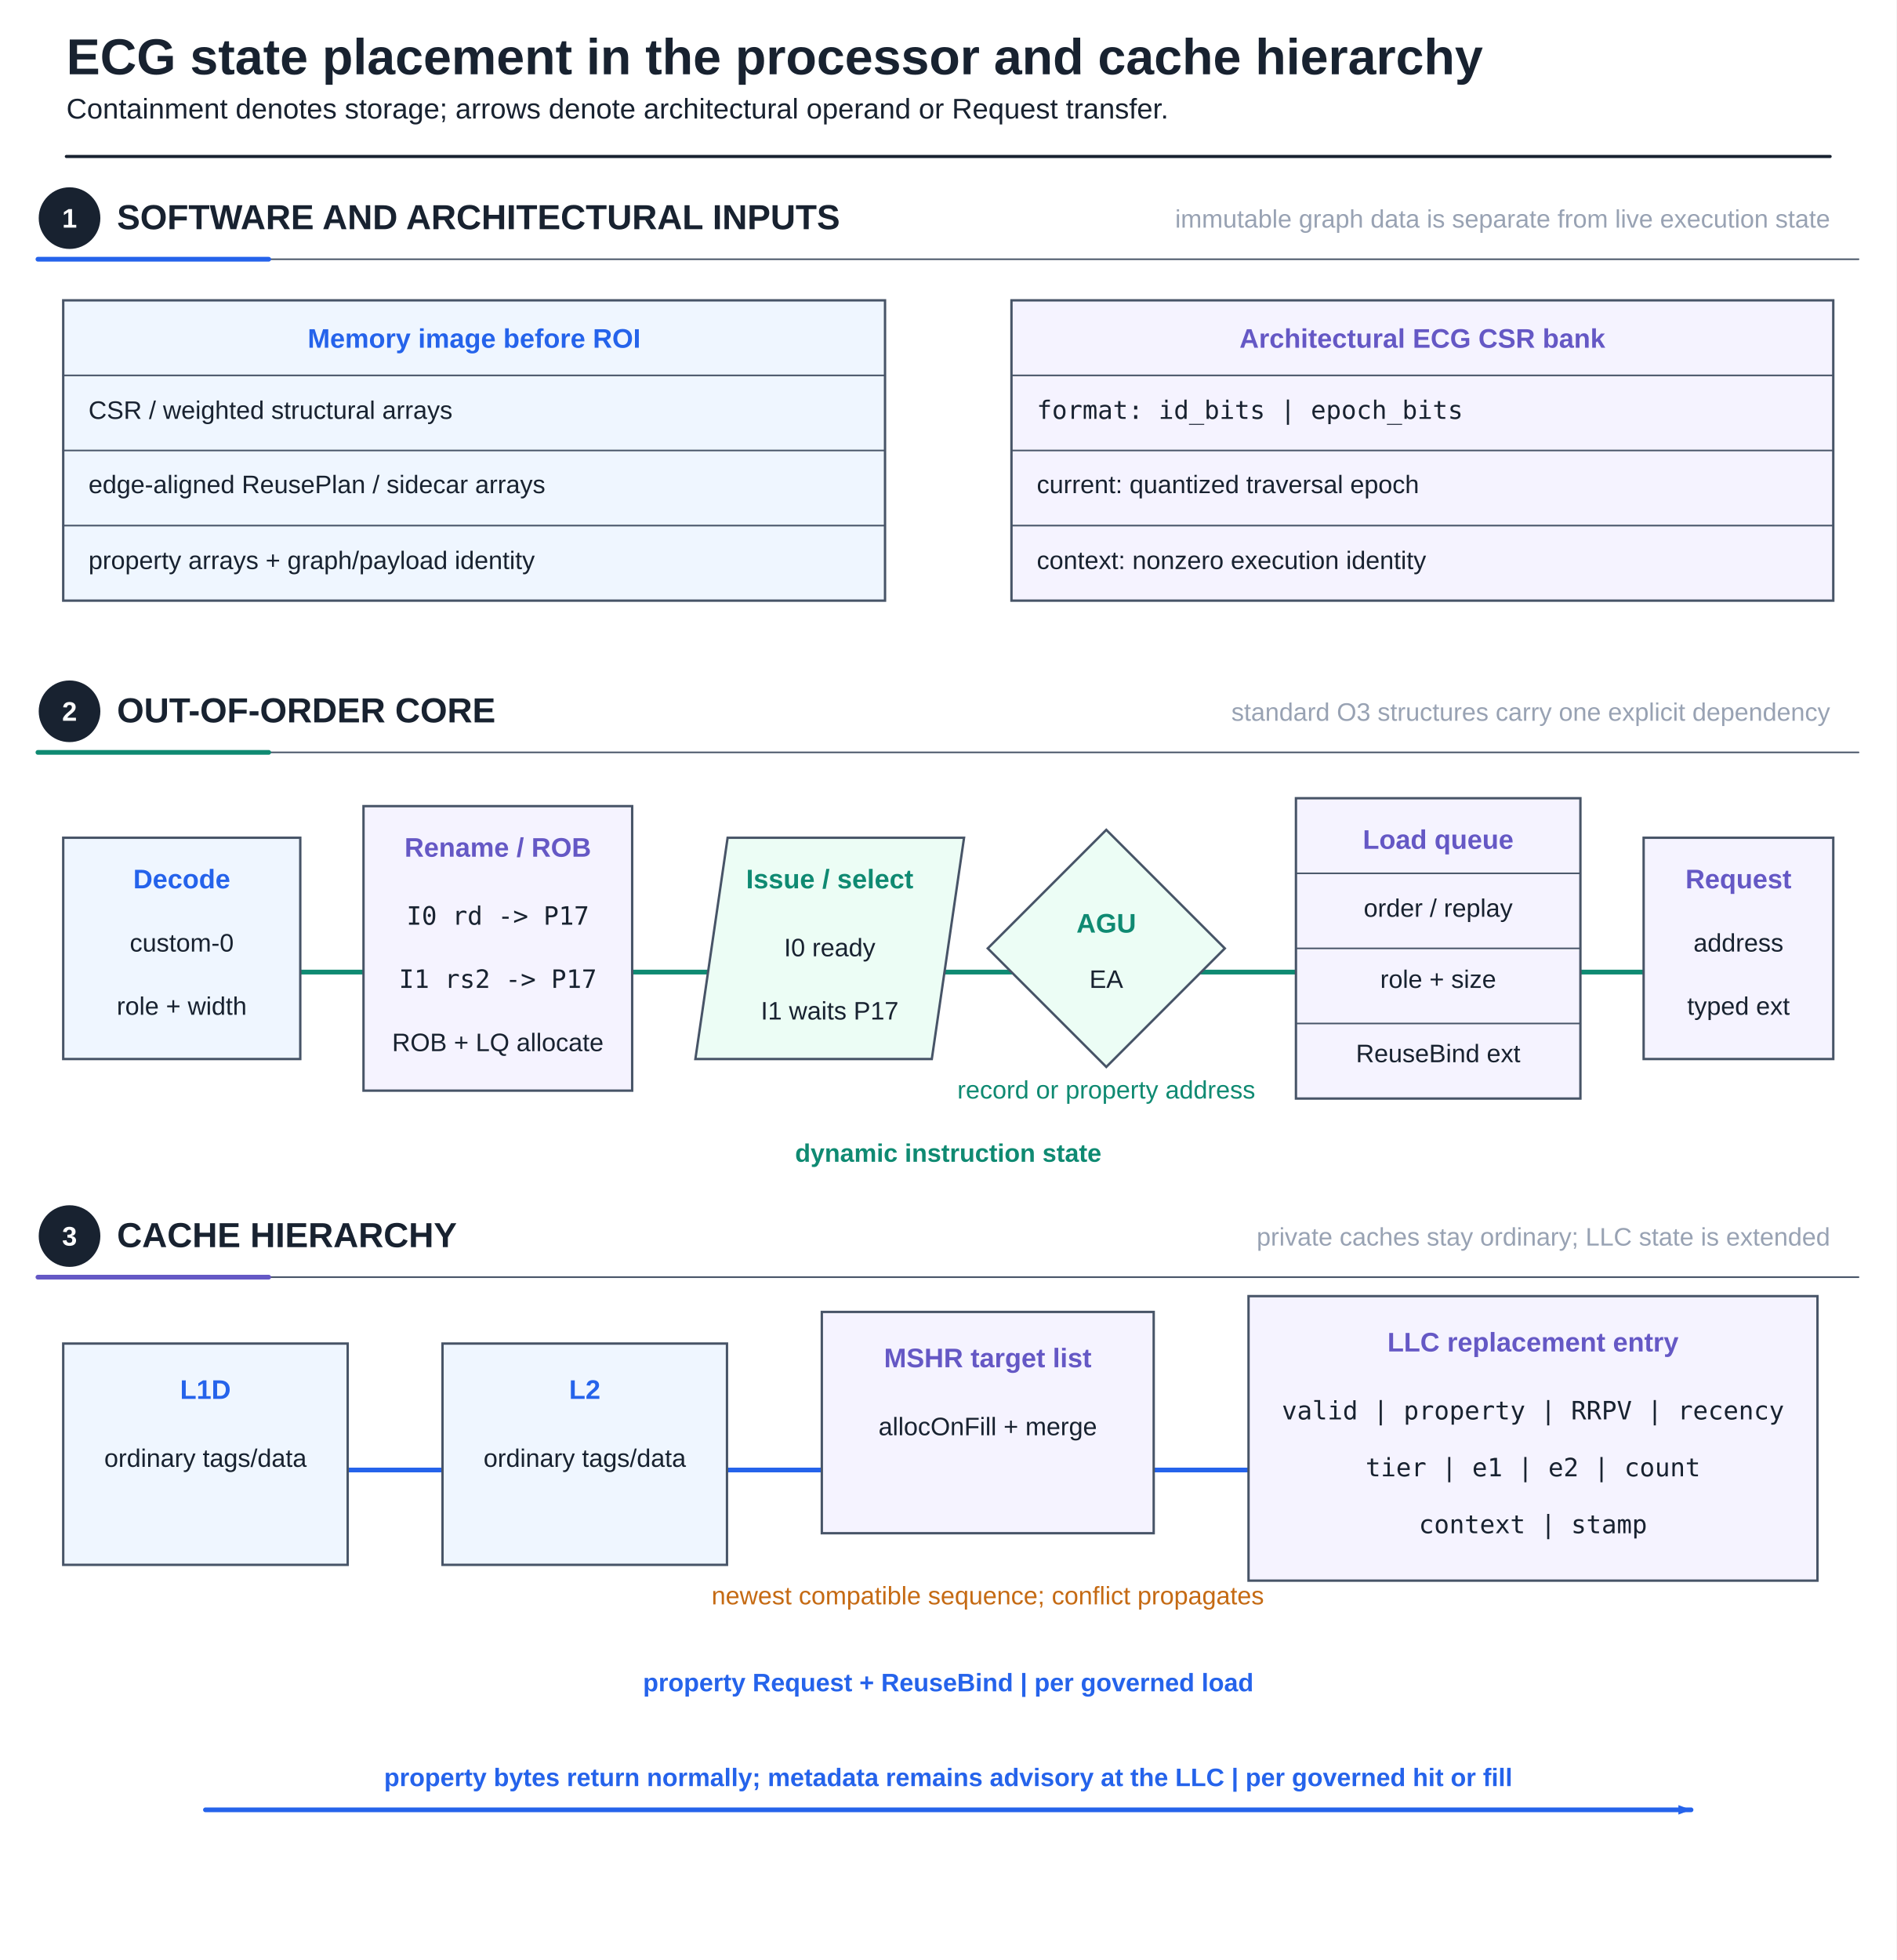
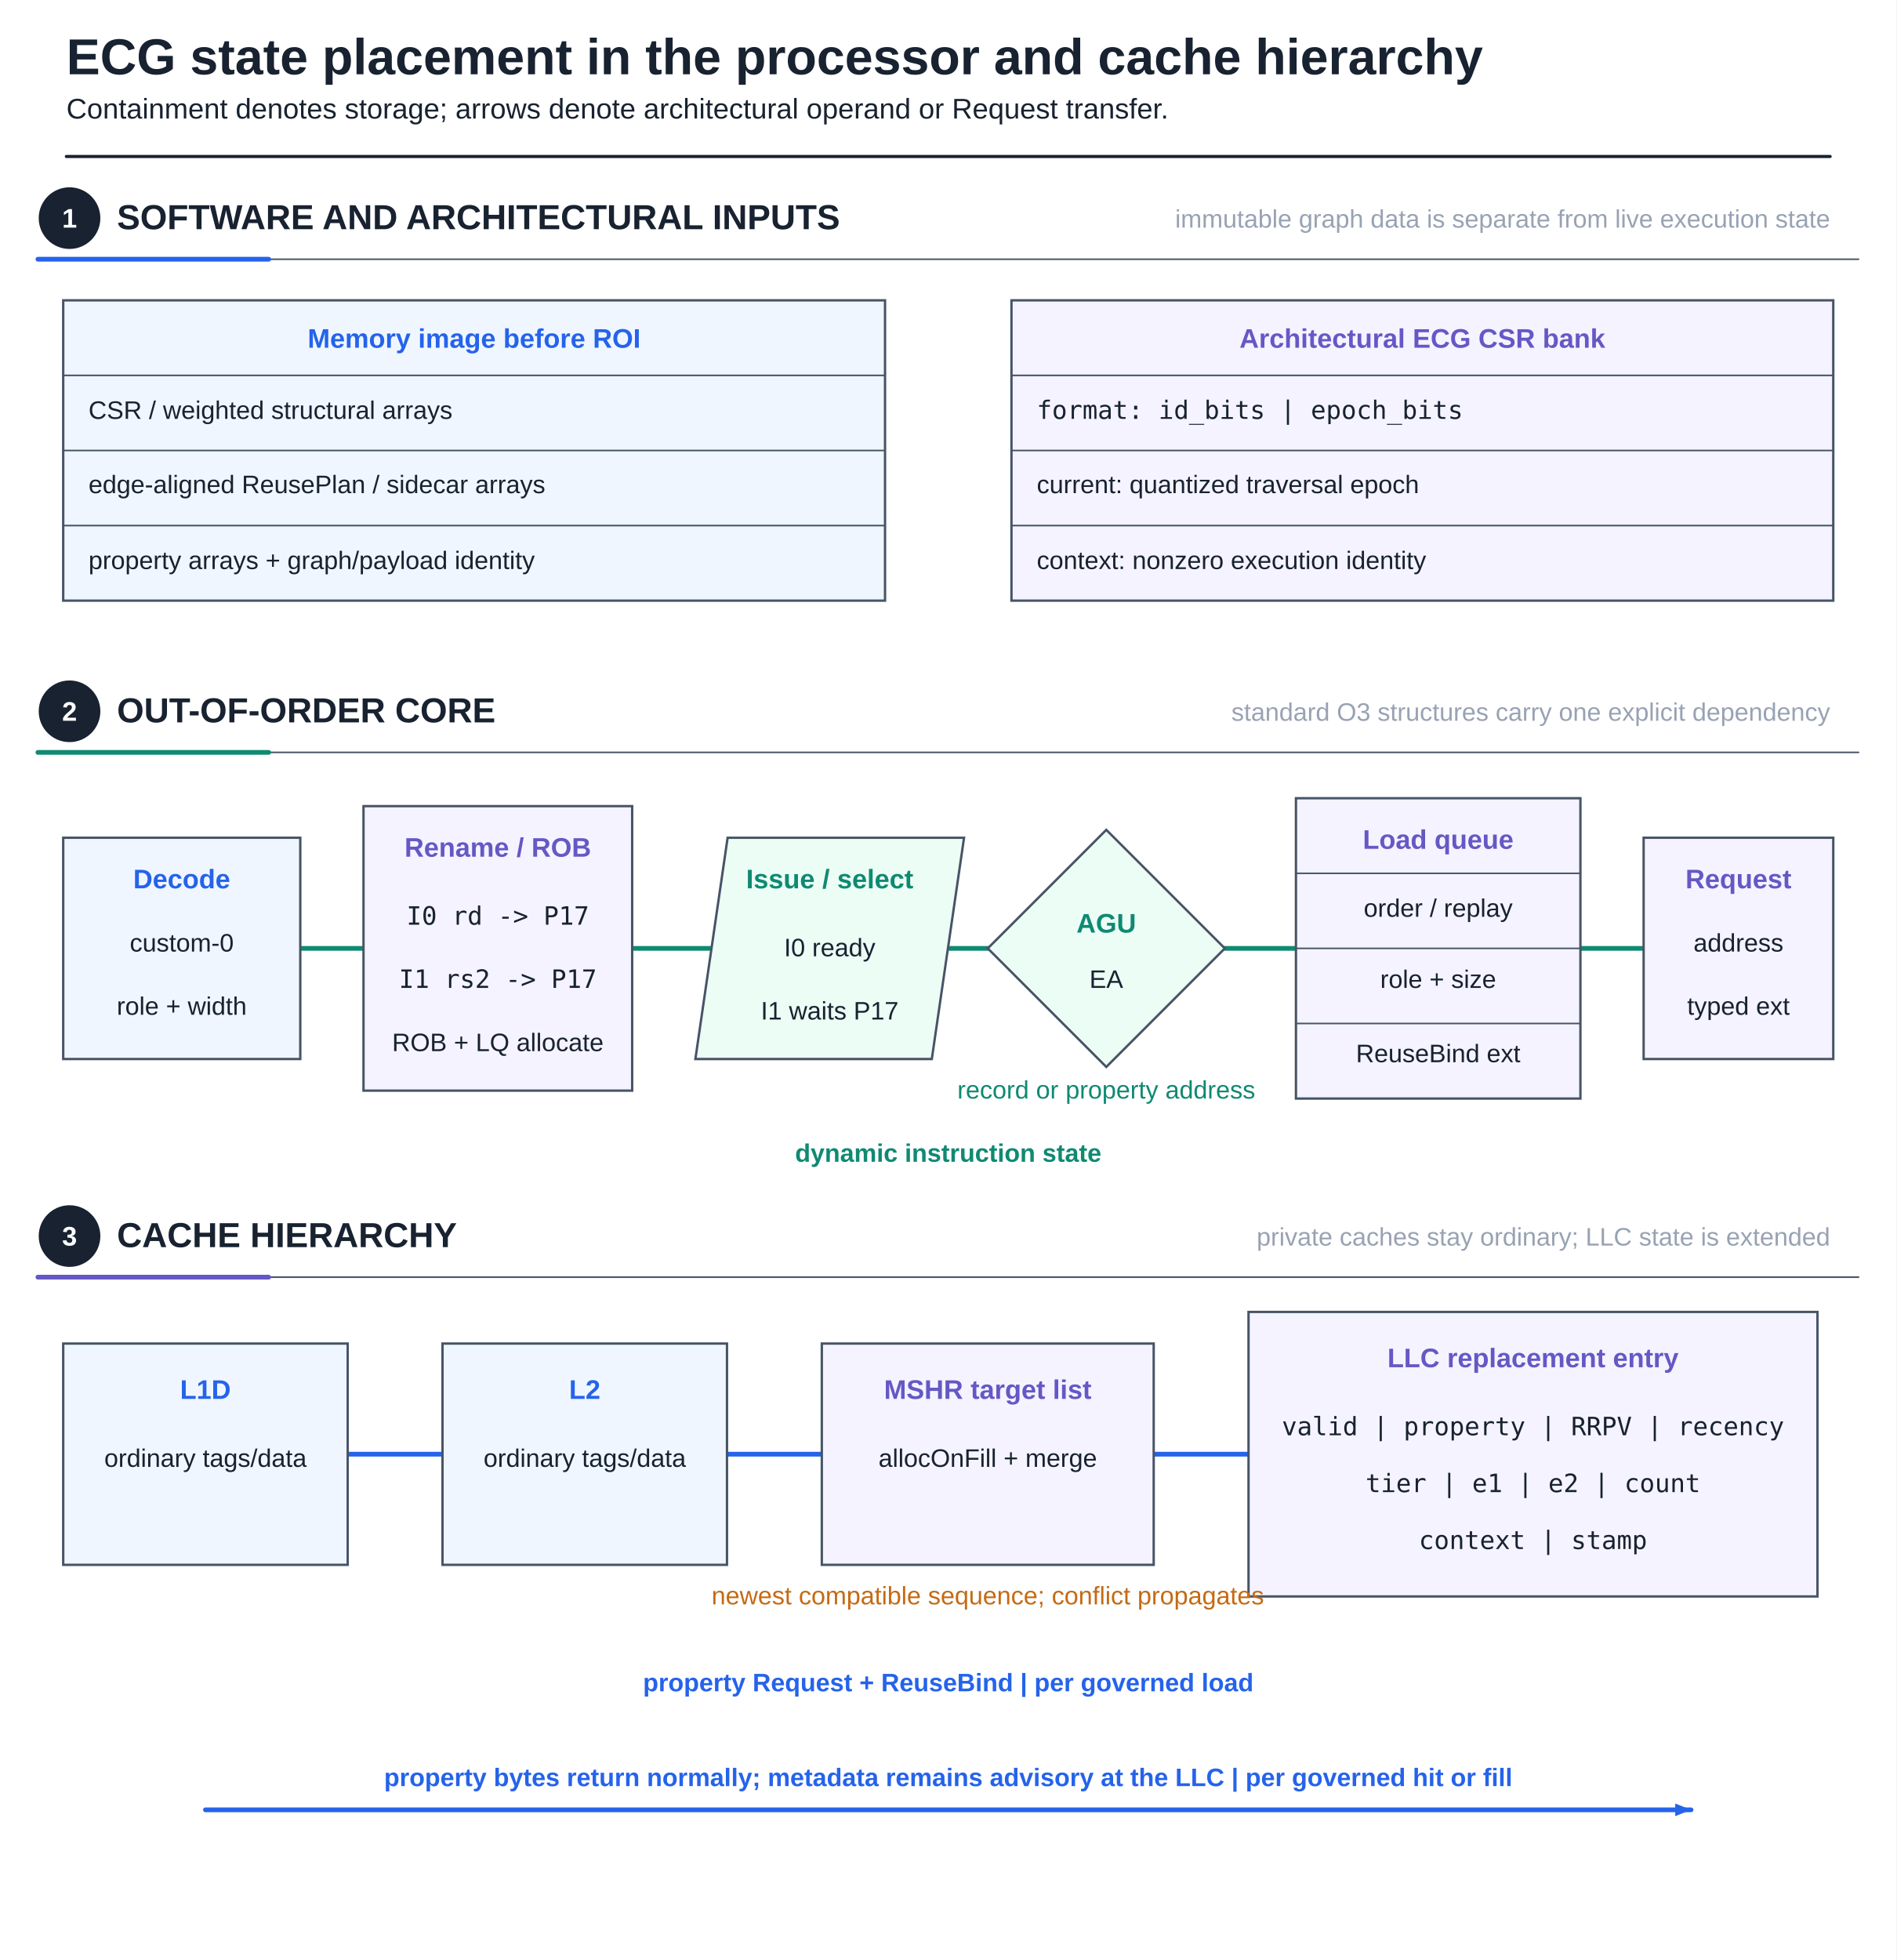
<svg xmlns="http://www.w3.org/2000/svg" width="1200" height="1240" viewBox="0 0 1200 1240" role="img" aria-labelledby="title desc" fill="#182230" data-figure-schema="ecg-public/v1">
  <defs>
-     <marker id="arrow-blue" viewBox="0 0 8 6" markerWidth="8" markerHeight="6" refX="8" refY="3" orient="auto" markerUnits="userSpaceOnUse">
-       <path d="M0 0 L8 3 L0 6 Z" fill="#2563EB" />
+     <marker id="arrow-blue" viewBox="0 0 10 8" markerWidth="11" markerHeight="8" refX="10" refY="4" orient="auto" markerUnits="userSpaceOnUse">
+       <path d="M0 0 L10 4 L0 8 Z" fill="#2563EB" />
    </marker>
-     <marker id="arrow-green" viewBox="0 0 8 6" markerWidth="8" markerHeight="6" refX="8" refY="3" orient="auto" markerUnits="userSpaceOnUse">
-       <path d="M0 0 L8 3 L0 6 Z" fill="#0F8A72" />
+     <marker id="arrow-green" viewBox="0 0 10 8" markerWidth="11" markerHeight="8" refX="10" refY="4" orient="auto" markerUnits="userSpaceOnUse">
+       <path d="M0 0 L10 4 L0 8 Z" fill="#0F8A72" />
    </marker>
-     <marker id="arrow-amber" viewBox="0 0 8 6" markerWidth="8" markerHeight="6" refX="8" refY="3" orient="auto" markerUnits="userSpaceOnUse">
-       <path d="M0 0 L8 3 L0 6 Z" fill="#C56A13" />
+     <marker id="arrow-amber" viewBox="0 0 10 8" markerWidth="11" markerHeight="8" refX="10" refY="4" orient="auto" markerUnits="userSpaceOnUse">
+       <path d="M0 0 L10 4 L0 8 Z" fill="#C56A13" />
    </marker>
-     <marker id="arrow-red" viewBox="0 0 8 6" markerWidth="8" markerHeight="6" refX="8" refY="3" orient="auto" markerUnits="userSpaceOnUse">
-       <path d="M0 0 L8 3 L0 6 Z" fill="#C63C4A" />
+     <marker id="arrow-red" viewBox="0 0 10 8" markerWidth="11" markerHeight="8" refX="10" refY="4" orient="auto" markerUnits="userSpaceOnUse">
+       <path d="M0 0 L10 4 L0 8 Z" fill="#C63C4A" />
    </marker>
-     <marker id="arrow-purple" viewBox="0 0 8 6" markerWidth="8" markerHeight="6" refX="8" refY="3" orient="auto" markerUnits="userSpaceOnUse">
-       <path d="M0 0 L8 3 L0 6 Z" fill="#6558C5" />
+     <marker id="arrow-purple" viewBox="0 0 10 8" markerWidth="11" markerHeight="8" refX="10" refY="4" orient="auto" markerUnits="userSpaceOnUse">
+       <path d="M0 0 L10 4 L0 8 Z" fill="#6558C5" />
    </marker>
-     <marker id="arrow-gray" viewBox="0 0 8 6" markerWidth="8" markerHeight="6" refX="8" refY="3" orient="auto" markerUnits="userSpaceOnUse">
-       <path d="M0 0 L8 3 L0 6 Z" fill="#98A2B3" />
+     <marker id="arrow-gray" viewBox="0 0 10 8" markerWidth="11" markerHeight="8" refX="10" refY="4" orient="auto" markerUnits="userSpaceOnUse">
+       <path d="M0 0 L10 4 L0 8 Z" fill="#98A2B3" />
    </marker>
-     <marker id="arrow-ink" viewBox="0 0 8 6" markerWidth="8" markerHeight="6" refX="8" refY="3" orient="auto" markerUnits="userSpaceOnUse">
-       <path d="M0 0 L8 3 L0 6 Z" fill="#182230" />
+     <marker id="arrow-ink" viewBox="0 0 10 8" markerWidth="11" markerHeight="8" refX="10" refY="4" orient="auto" markerUnits="userSpaceOnUse">
+       <path d="M0 0 L10 4 L0 8 Z" fill="#182230" />
    </marker>
    <style>
      :root { color-scheme: light dark; }
      @media (prefers-color-scheme: dark) {
        [fill="#FFFFFF"]{fill:#111827}[stroke="#FFFFFF"]{stroke:#111827}
        [fill="#F8FAFC"]{fill:#172033}[stroke="#F8FAFC"]{stroke:#172033}
        [fill="#EFF6FF"]{fill:#172554}[stroke="#EFF6FF"]{stroke:#172554}
        [fill="#ECFDF5"]{fill:#073B34}[stroke="#ECFDF5"]{stroke:#073B34}
        [fill="#FFF7ED"]{fill:#422A12}[stroke="#FFF7ED"]{stroke:#422A12}
        [fill="#FFF1F2"]{fill:#421B22}[stroke="#FFF1F2"]{stroke:#421B22}
        [fill="#F5F3FF"]{fill:#292349}[stroke="#F5F3FF"]{stroke:#292349}
        [fill="#182230"]{fill:#F8FAFC}[stroke="#182230"]{stroke:#F8FAFC}
        [fill="#475467"]{fill:#94A3B8}[stroke="#475467"]{stroke:#94A3B8}
        [fill="#98A2B3"]{fill:#A8B0BF}[stroke="#98A2B3"]{stroke:#A8B0BF}
        [fill="#2563EB"]{fill:#7FB0FF}[stroke="#2563EB"]{stroke:#7FB0FF}
        [fill="#0F8A72"]{fill:#5ED0B0}[stroke="#0F8A72"]{stroke:#5ED0B0}
        [fill="#C56A13"]{fill:#F0B36A}[stroke="#C56A13"]{stroke:#F0B36A}
        [fill="#6558C5"]{fill:#ADA4FF}[stroke="#6558C5"]{stroke:#ADA4FF}
        [fill="#C63C4A"]{fill:#F48B98}[stroke="#C63C4A"]{stroke:#F48B98}
      }
      .sans{font-family:"Liberation Sans","DejaVu Sans",Arial,sans-serif}
      .mono{font-family:"DejaVu Sans Mono","Liberation Mono",Consolas,monospace}
      .title{font-size:32px;font-weight:700}
      .subtitle{font-size:18px}
      .heading{font-size:22px;font-weight:700}
      .label{font-size:17px;font-weight:700}
      .body{font-size:16px}
</style>
  </defs>
  <rect x="0" y="0" width="1200" height="1240" fill="#FFFFFF" />
  <text x="42" y="47" text-anchor="start" class="sans title" fill="#182230" font-weight="700">ECG state placement in the processor and cache hierarchy</text>
  <text x="42" y="75" text-anchor="start" class="sans subtitle" fill="#182230">Containment denotes storage; arrows denote architectural operand or Request transfer.</text>
  <line x1="42" y1="99" x2="1158" y2="99" stroke="#182230" stroke-width="2" stroke-linecap="round" vector-effect="non-scaling-stroke" />
  <circle cx="44" cy="138" r="19" fill="#182230" stroke="#182230" stroke-width="1" />
  <text x="44" y="144" text-anchor="middle" class="sans label" fill="#FFFFFF" font-weight="700">1</text>
  <text x="74" y="145" text-anchor="start" class="sans heading" fill="#182230" font-weight="700">SOFTWARE AND ARCHITECTURAL INPUTS</text>
  <text x="1158" y="144" text-anchor="end" class="sans body" fill="#98A2B3">immutable graph data is separate from live execution state</text>
  <line x1="24" y1="164" x2="1176" y2="164" stroke="#475467" stroke-width="1" stroke-linecap="round" vector-effect="non-scaling-stroke" />
  <line x1="24" y1="164" x2="170" y2="164" stroke="#2563EB" stroke-width="3" stroke-linecap="round" vector-effect="non-scaling-stroke" />
  <rect x="40" y="190" width="520" height="190" rx="0" fill="#EFF6FF" stroke="#475467" stroke-width="1.5" data-shape="rect" data-x="40" data-y="190" data-width="520" data-height="190" />
  <line x1="40" y1="237.5" x2="560" y2="237.5" stroke="#475467" stroke-width="1" stroke-linecap="round" vector-effect="non-scaling-stroke" />
  <line x1="40" y1="285.0" x2="560" y2="285.0" stroke="#475467" stroke-width="1" stroke-linecap="round" vector-effect="non-scaling-stroke" />
  <line x1="40" y1="332.5" x2="560" y2="332.5" stroke="#475467" stroke-width="1" stroke-linecap="round" vector-effect="non-scaling-stroke" />
  <text x="300" y="220" text-anchor="middle" class="sans label" fill="#2563EB" font-weight="700">Memory image before ROI</text>
  <text x="56" y="265" text-anchor="start" class="sans body" fill="#182230">CSR / weighted structural arrays</text>
  <text x="56" y="312" text-anchor="start" class="sans body" fill="#182230">edge-aligned ReusePlan / sidecar arrays</text>
  <text x="56" y="360" text-anchor="start" class="sans body" fill="#182230">property arrays + graph/payload identity</text>
  <rect x="640" y="190" width="520" height="190" rx="0" fill="#F5F3FF" stroke="#475467" stroke-width="1.5" data-shape="rect" data-x="640" data-y="190" data-width="520" data-height="190" />
  <line x1="640" y1="237.5" x2="1160" y2="237.5" stroke="#475467" stroke-width="1" stroke-linecap="round" vector-effect="non-scaling-stroke" />
  <line x1="640" y1="285.0" x2="1160" y2="285.0" stroke="#475467" stroke-width="1" stroke-linecap="round" vector-effect="non-scaling-stroke" />
  <line x1="640" y1="332.5" x2="1160" y2="332.5" stroke="#475467" stroke-width="1" stroke-linecap="round" vector-effect="non-scaling-stroke" />
  <text x="900" y="220" text-anchor="middle" class="sans label" fill="#6558C5" font-weight="700">Architectural ECG CSR bank</text>
  <text x="656" y="265" text-anchor="start" class="mono body" fill="#182230">format: id_bits | epoch_bits</text>
  <text x="656" y="312" text-anchor="start" class="sans body" fill="#182230">current: quantized traversal epoch</text>
  <text x="656" y="360" text-anchor="start" class="sans body" fill="#182230">context: nonzero execution identity</text>
  <circle cx="44" cy="450" r="19" fill="#182230" stroke="#182230" stroke-width="1" />
  <text x="44" y="456" text-anchor="middle" class="sans label" fill="#FFFFFF" font-weight="700">2</text>
  <text x="74" y="457" text-anchor="start" class="sans heading" fill="#182230" font-weight="700">OUT-OF-ORDER CORE</text>
  <text x="1158" y="456" text-anchor="end" class="sans body" fill="#98A2B3">standard O3 structures carry one explicit dependency</text>
  <line x1="24" y1="476" x2="1176" y2="476" stroke="#475467" stroke-width="1" stroke-linecap="round" vector-effect="non-scaling-stroke" />
  <line x1="24" y1="476" x2="170" y2="476" stroke="#0F8A72" stroke-width="3" stroke-linecap="round" vector-effect="non-scaling-stroke" />
-   <path d="M50 615 L1135 615" fill="none" stroke="#0F8A72" stroke-width="3" stroke-linecap="round" stroke-linejoin="round" vector-effect="non-scaling-stroke" marker-end="url(#arrow-green)" data-flow-kind="control" data-flow-underlay="true" data-flow-label="dynamic instruction state" />
+   <path d="M50 600 L1135 600" fill="none" stroke="#0F8A72" stroke-width="3" stroke-linecap="round" stroke-linejoin="round" vector-effect="non-scaling-stroke" marker-end="url(#arrow-green)" data-flow-kind="control" data-flow-underlay="true" data-flow-label="dynamic instruction state" />
  <rect x="481.00" y="718.00" width="238.00" height="22" rx="3" fill="#FFFFFF" fill-opacity="0.96" data-label-background="true" />
  <text x="600" y="735" text-anchor="middle" class="sans body" fill="#0F8A72" font-weight="700">dynamic instruction state</text>
  <rect x="40" y="530" width="150" height="140" rx="0" fill="#EFF6FF" stroke="#475467" stroke-width="1.5" data-shape="rect" data-x="40" data-y="530" data-width="150" data-height="140" />
  <text x="115" y="562" text-anchor="middle" class="sans label" fill="#2563EB" font-weight="700">Decode</text>
  <text x="115" y="602" text-anchor="middle" class="sans body" fill="#182230">custom-0</text>
  <text x="115" y="642" text-anchor="middle" class="sans body" fill="#182230">role + width</text>
  <rect x="230" y="510" width="170" height="180" rx="0" fill="#F5F3FF" stroke="#475467" stroke-width="1.5" data-shape="rect" data-x="230" data-y="510" data-width="170" data-height="180" />
  <text x="315" y="542" text-anchor="middle" class="sans label" fill="#6558C5" font-weight="700">Rename / ROB</text>
  <text x="315" y="585" text-anchor="middle" class="mono body" fill="#182230">I0 rd -&gt; P17</text>
  <text x="315" y="625" text-anchor="middle" class="mono body" fill="#182230">I1 rs2 -&gt; P17</text>
  <text x="315" y="665" text-anchor="middle" class="sans body" fill="#182230">ROB + LQ allocate</text>
  <polygon points="460.4,530 610,530 589.6,670 440,670" fill="#ECFDF5" stroke="#475467" stroke-width="1.5" data-shape="queue" data-x="440" data-y="530" data-width="170" data-height="140" />
  <text x="525" y="562" text-anchor="middle" class="sans label" fill="#0F8A72" font-weight="700">Issue / select</text>
  <text x="525" y="605" text-anchor="middle" class="sans body" fill="#182230">I0 ready</text>
  <text x="525" y="645" text-anchor="middle" class="sans body" fill="#182230">I1 waits P17</text>
  <polygon points="700,525.0 775.0,600 700,675.0 625.0,600" fill="#ECFDF5" stroke="#475467" stroke-width="1.5" data-shape="diamond" data-cx="700" data-cy="600" data-width="150" data-height="150" />
  <text x="700" y="590" text-anchor="middle" class="sans label" fill="#0F8A72" font-weight="700">AGU</text>
  <text x="700" y="625" text-anchor="middle" class="sans body" fill="#182230">EA</text>
  <text x="700" y="695" text-anchor="middle" class="sans body" fill="#0F8A72">record or property address</text>
  <rect x="820" y="505" width="180" height="190" rx="0" fill="#F5F3FF" stroke="#475467" stroke-width="1.5" data-shape="rect" data-x="820" data-y="505" data-width="180" data-height="190" />
  <line x1="820" y1="552.5" x2="1000" y2="552.5" stroke="#475467" stroke-width="1" stroke-linecap="round" vector-effect="non-scaling-stroke" />
  <line x1="820" y1="600.0" x2="1000" y2="600.0" stroke="#475467" stroke-width="1" stroke-linecap="round" vector-effect="non-scaling-stroke" />
  <line x1="820" y1="647.5" x2="1000" y2="647.5" stroke="#475467" stroke-width="1" stroke-linecap="round" vector-effect="non-scaling-stroke" />
  <text x="910" y="537" text-anchor="middle" class="sans label" fill="#6558C5" font-weight="700">Load queue</text>
  <text x="910" y="580" text-anchor="middle" class="sans body" fill="#182230">order / replay</text>
  <text x="910" y="625" text-anchor="middle" class="sans body" fill="#182230">role + size</text>
  <text x="910" y="672" text-anchor="middle" class="sans body" fill="#182230">ReuseBind ext</text>
  <rect x="1040" y="530" width="120" height="140" rx="0" fill="#F5F3FF" stroke="#475467" stroke-width="1.5" data-shape="rect" data-x="1040" data-y="530" data-width="120" data-height="140" />
  <text x="1100" y="562" text-anchor="middle" class="sans label" fill="#6558C5" font-weight="700">Request</text>
  <text x="1100" y="602" text-anchor="middle" class="sans body" fill="#182230">address</text>
  <text x="1100" y="642" text-anchor="middle" class="sans body" fill="#182230">typed ext</text>
  <circle cx="44" cy="782" r="19" fill="#182230" stroke="#182230" stroke-width="1" />
  <text x="44" y="788" text-anchor="middle" class="sans label" fill="#FFFFFF" font-weight="700">3</text>
  <text x="74" y="789" text-anchor="start" class="sans heading" fill="#182230" font-weight="700">CACHE HIERARCHY</text>
  <text x="1158" y="788" text-anchor="end" class="sans body" fill="#98A2B3">private caches stay ordinary; LLC state is extended</text>
  <line x1="24" y1="808" x2="1176" y2="808" stroke="#475467" stroke-width="1" stroke-linecap="round" vector-effect="non-scaling-stroke" />
  <line x1="24" y1="808" x2="170" y2="808" stroke="#6558C5" stroke-width="3" stroke-linecap="round" vector-effect="non-scaling-stroke" />
-   <path d="M60 930 L1130 930" fill="none" stroke="#2563EB" stroke-width="3" stroke-linecap="round" stroke-linejoin="round" vector-effect="non-scaling-stroke" marker-end="url(#arrow-blue)" data-flow-kind="transfer" data-flow-underlay="true" data-flow-label="property Request + ReuseBind" data-flow-cadence="per governed load" />
+   <path d="M60 920 L1130 920" fill="none" stroke="#2563EB" stroke-width="3" stroke-linecap="round" stroke-linejoin="round" vector-effect="non-scaling-stroke" marker-end="url(#arrow-blue)" data-flow-kind="transfer" data-flow-underlay="true" data-flow-label="property Request + ReuseBind" data-flow-cadence="per governed load" />
  <rect x="376.12" y="1053.00" width="447.76" height="22" rx="3" fill="#FFFFFF" fill-opacity="0.96" data-label-background="true" />
  <text x="600" y="1070" text-anchor="middle" class="sans body" fill="#2563EB" font-weight="700">property Request + ReuseBind | per governed load</text>
  <rect x="40" y="850" width="180" height="140" rx="0" fill="#EFF6FF" stroke="#475467" stroke-width="1.5" data-shape="rect" data-x="40" data-y="850" data-width="180" data-height="140" />
  <text x="130.0" y="885" text-anchor="middle" class="sans label" fill="#2563EB" font-weight="700">L1D</text>
  <text x="130.0" y="928" text-anchor="middle" class="sans body" fill="#182230">ordinary tags/data</text>
  <rect x="280" y="850" width="180" height="140" rx="0" fill="#EFF6FF" stroke="#475467" stroke-width="1.5" data-shape="rect" data-x="280" data-y="850" data-width="180" data-height="140" />
  <text x="370.0" y="885" text-anchor="middle" class="sans label" fill="#2563EB" font-weight="700">L2</text>
  <text x="370.0" y="928" text-anchor="middle" class="sans body" fill="#182230">ordinary tags/data</text>
-   <rect x="520" y="830" width="210" height="140" rx="0" fill="#F5F3FF" stroke="#475467" stroke-width="1.5" data-shape="rect" data-x="520" data-y="830" data-width="210" data-height="140" />
-   <text x="625.0" y="865" text-anchor="middle" class="sans label" fill="#6558C5" font-weight="700">MSHR target list</text>
-   <text x="625.0" y="908" text-anchor="middle" class="sans body" fill="#182230">allocOnFill + merge</text>
-   <rect x="790" y="820" width="360" height="180" rx="0" fill="#F5F3FF" stroke="#475467" stroke-width="1.5" data-shape="rect" data-x="790" data-y="820" data-width="360" data-height="180" />
-   <text x="970.0" y="855" text-anchor="middle" class="sans label" fill="#6558C5" font-weight="700">LLC replacement entry</text>
-   <text x="970.0" y="898" text-anchor="middle" class="mono body" fill="#182230">valid | property | RRPV | recency</text>
-   <text x="970.0" y="934" text-anchor="middle" class="mono body" fill="#182230">tier | e1 | e2 | count</text>
-   <text x="970.0" y="970" text-anchor="middle" class="mono body" fill="#182230">context | stamp</text>
+   <rect x="520" y="850" width="210" height="140" rx="0" fill="#F5F3FF" stroke="#475467" stroke-width="1.5" data-shape="rect" data-x="520" data-y="850" data-width="210" data-height="140" />
+   <text x="625.0" y="885" text-anchor="middle" class="sans label" fill="#6558C5" font-weight="700">MSHR target list</text>
+   <text x="625.0" y="928" text-anchor="middle" class="sans body" fill="#182230">allocOnFill + merge</text>
+   <rect x="790" y="830" width="360" height="180" rx="0" fill="#F5F3FF" stroke="#475467" stroke-width="1.5" data-shape="rect" data-x="790" data-y="830" data-width="360" data-height="180" />
+   <text x="970.0" y="865" text-anchor="middle" class="sans label" fill="#6558C5" font-weight="700">LLC replacement entry</text>
+   <text x="970.0" y="908" text-anchor="middle" class="mono body" fill="#182230">valid | property | RRPV | recency</text>
+   <text x="970.0" y="944" text-anchor="middle" class="mono body" fill="#182230">tier | e1 | e2 | count</text>
+   <text x="970.0" y="980" text-anchor="middle" class="mono body" fill="#182230">context | stamp</text>
  <text x="625" y="1015" text-anchor="middle" class="sans body" fill="#C56A13">newest compatible sequence; conflict propagates</text>
  <path d="M130 1145 L1070 1145" fill="none" stroke="#2563EB" stroke-width="3" stroke-linecap="round" stroke-linejoin="round" vector-effect="non-scaling-stroke" marker-end="url(#arrow-blue)" data-flow-kind="transfer" data-flow-underlay="false" data-flow-label="property bytes return normally; metadata remains advisory at the LLC" data-flow-cadence="per governed hit or fill" />
  <rect x="161.80" y="1113.00" width="876.40" height="22" rx="3" fill="#FFFFFF" fill-opacity="0.96" data-label-background="true" />
  <text x="600" y="1130" text-anchor="middle" class="sans body" fill="#2563EB" font-weight="700">property bytes return normally; metadata remains advisory at the LLC | per governed hit or fill</text>
</svg>
